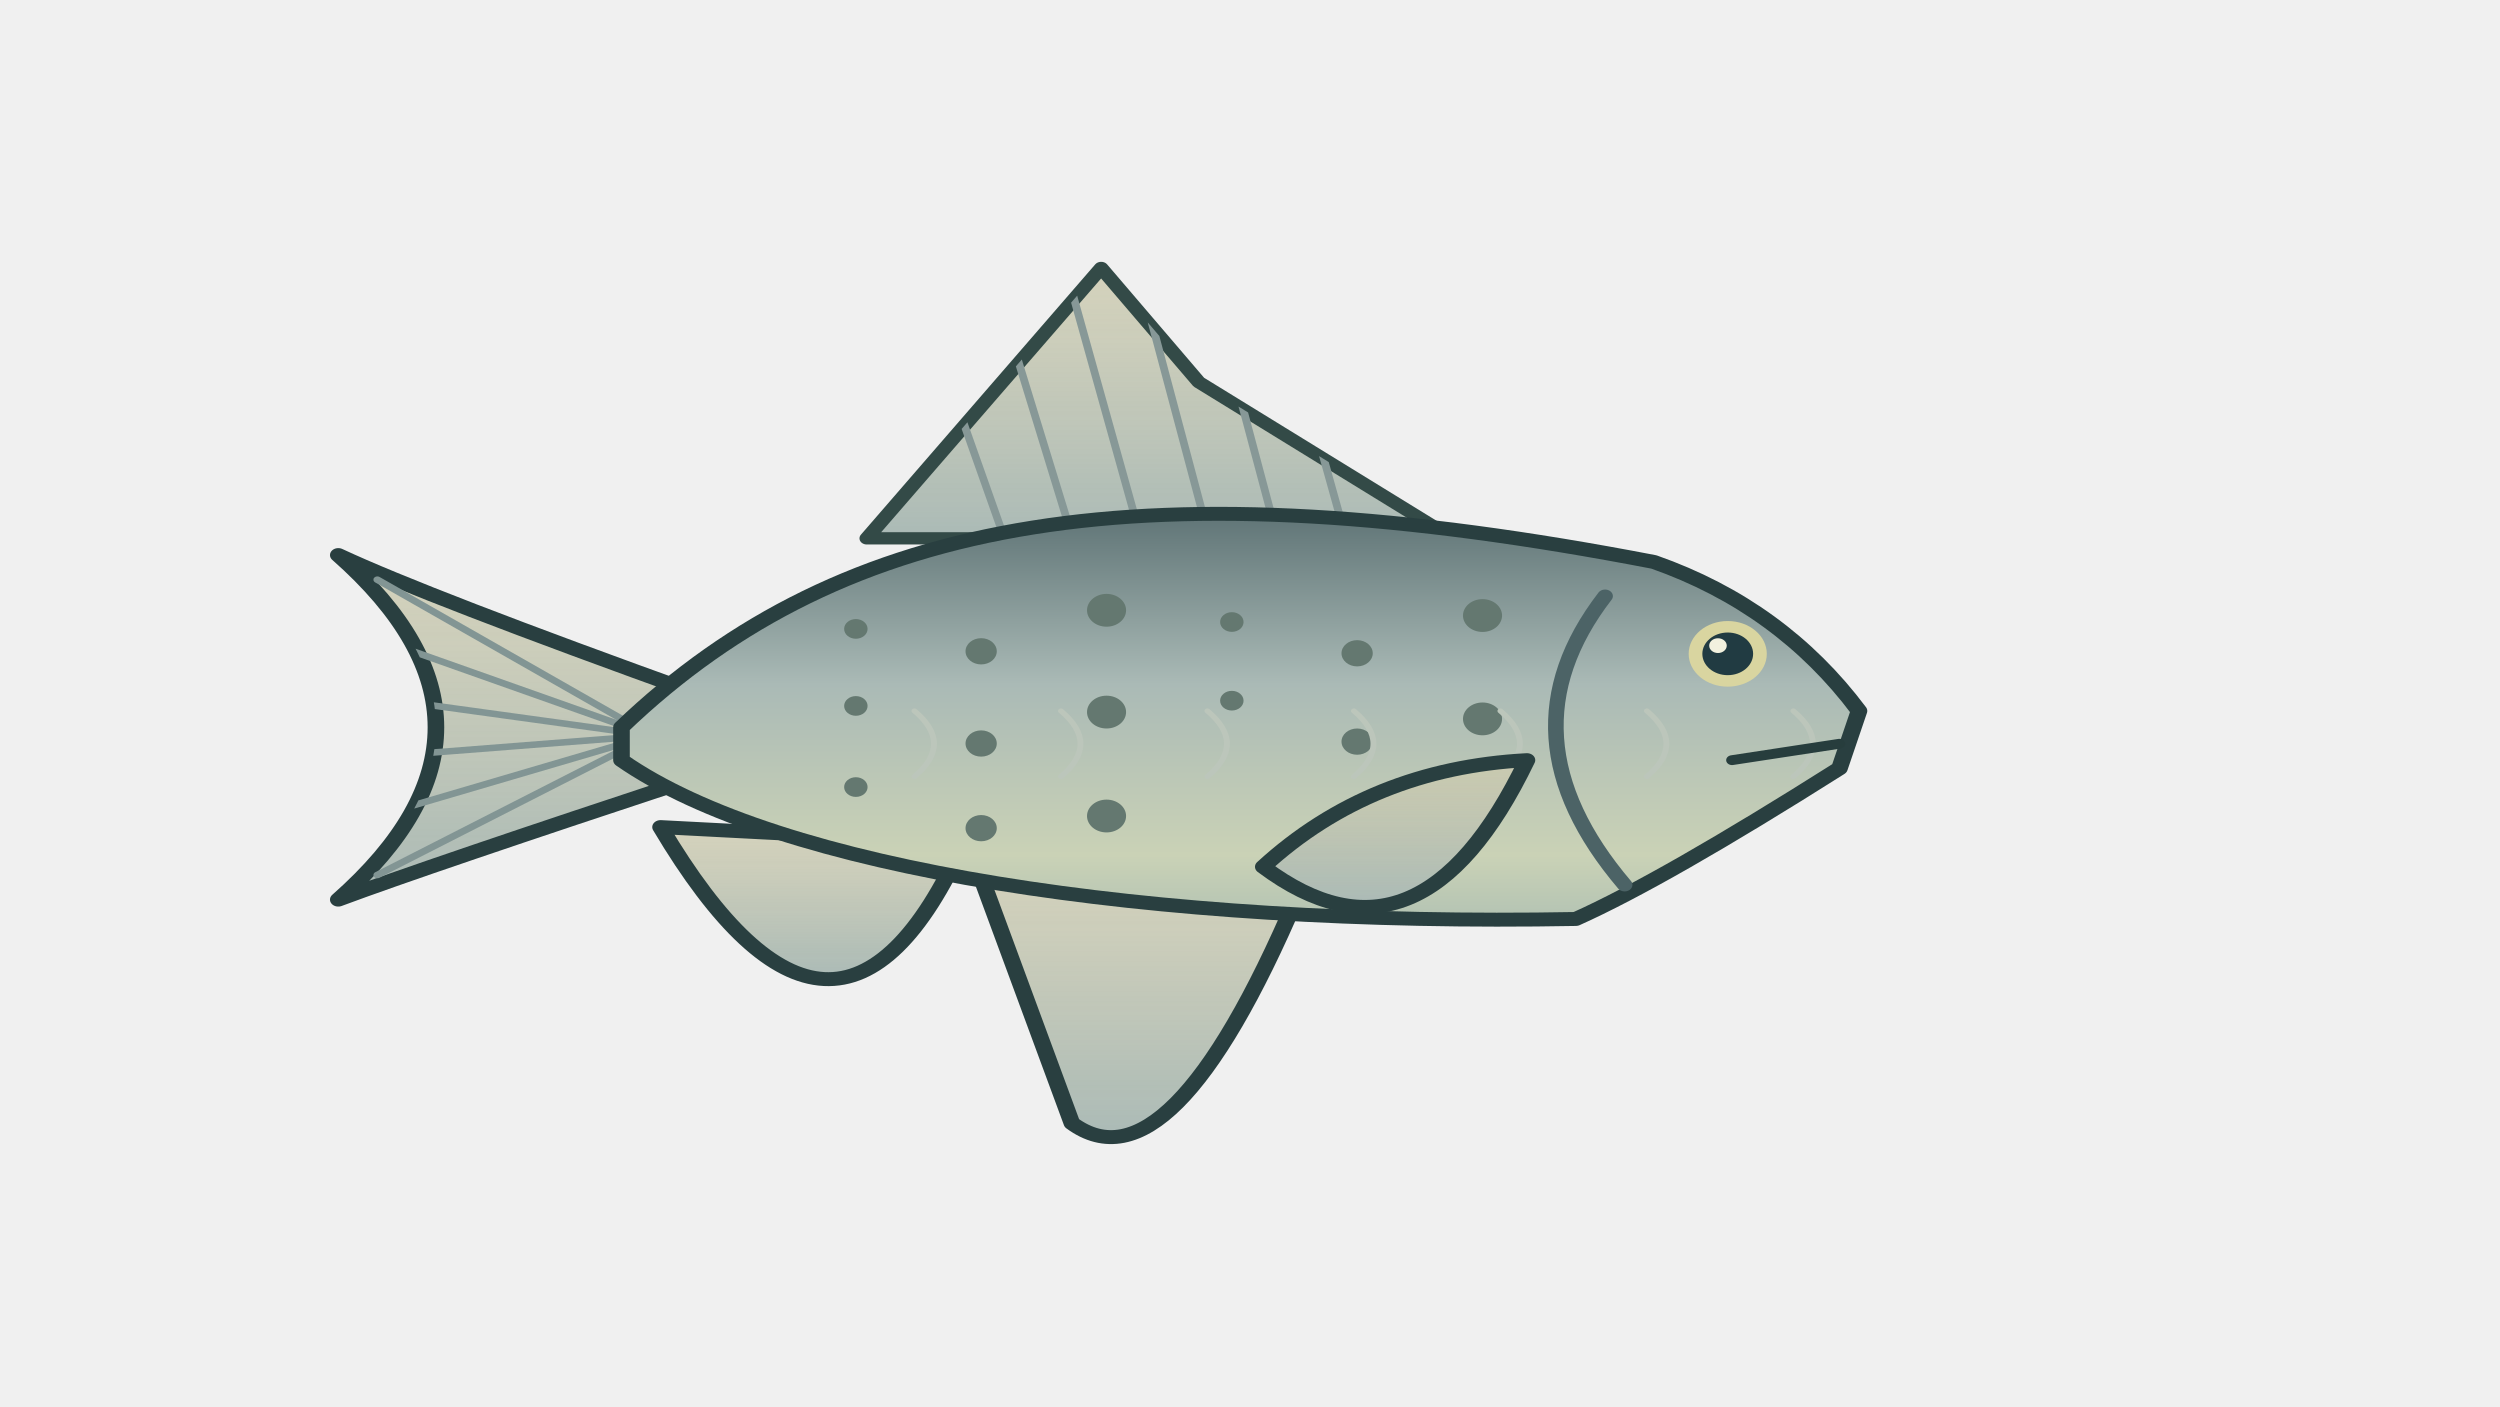
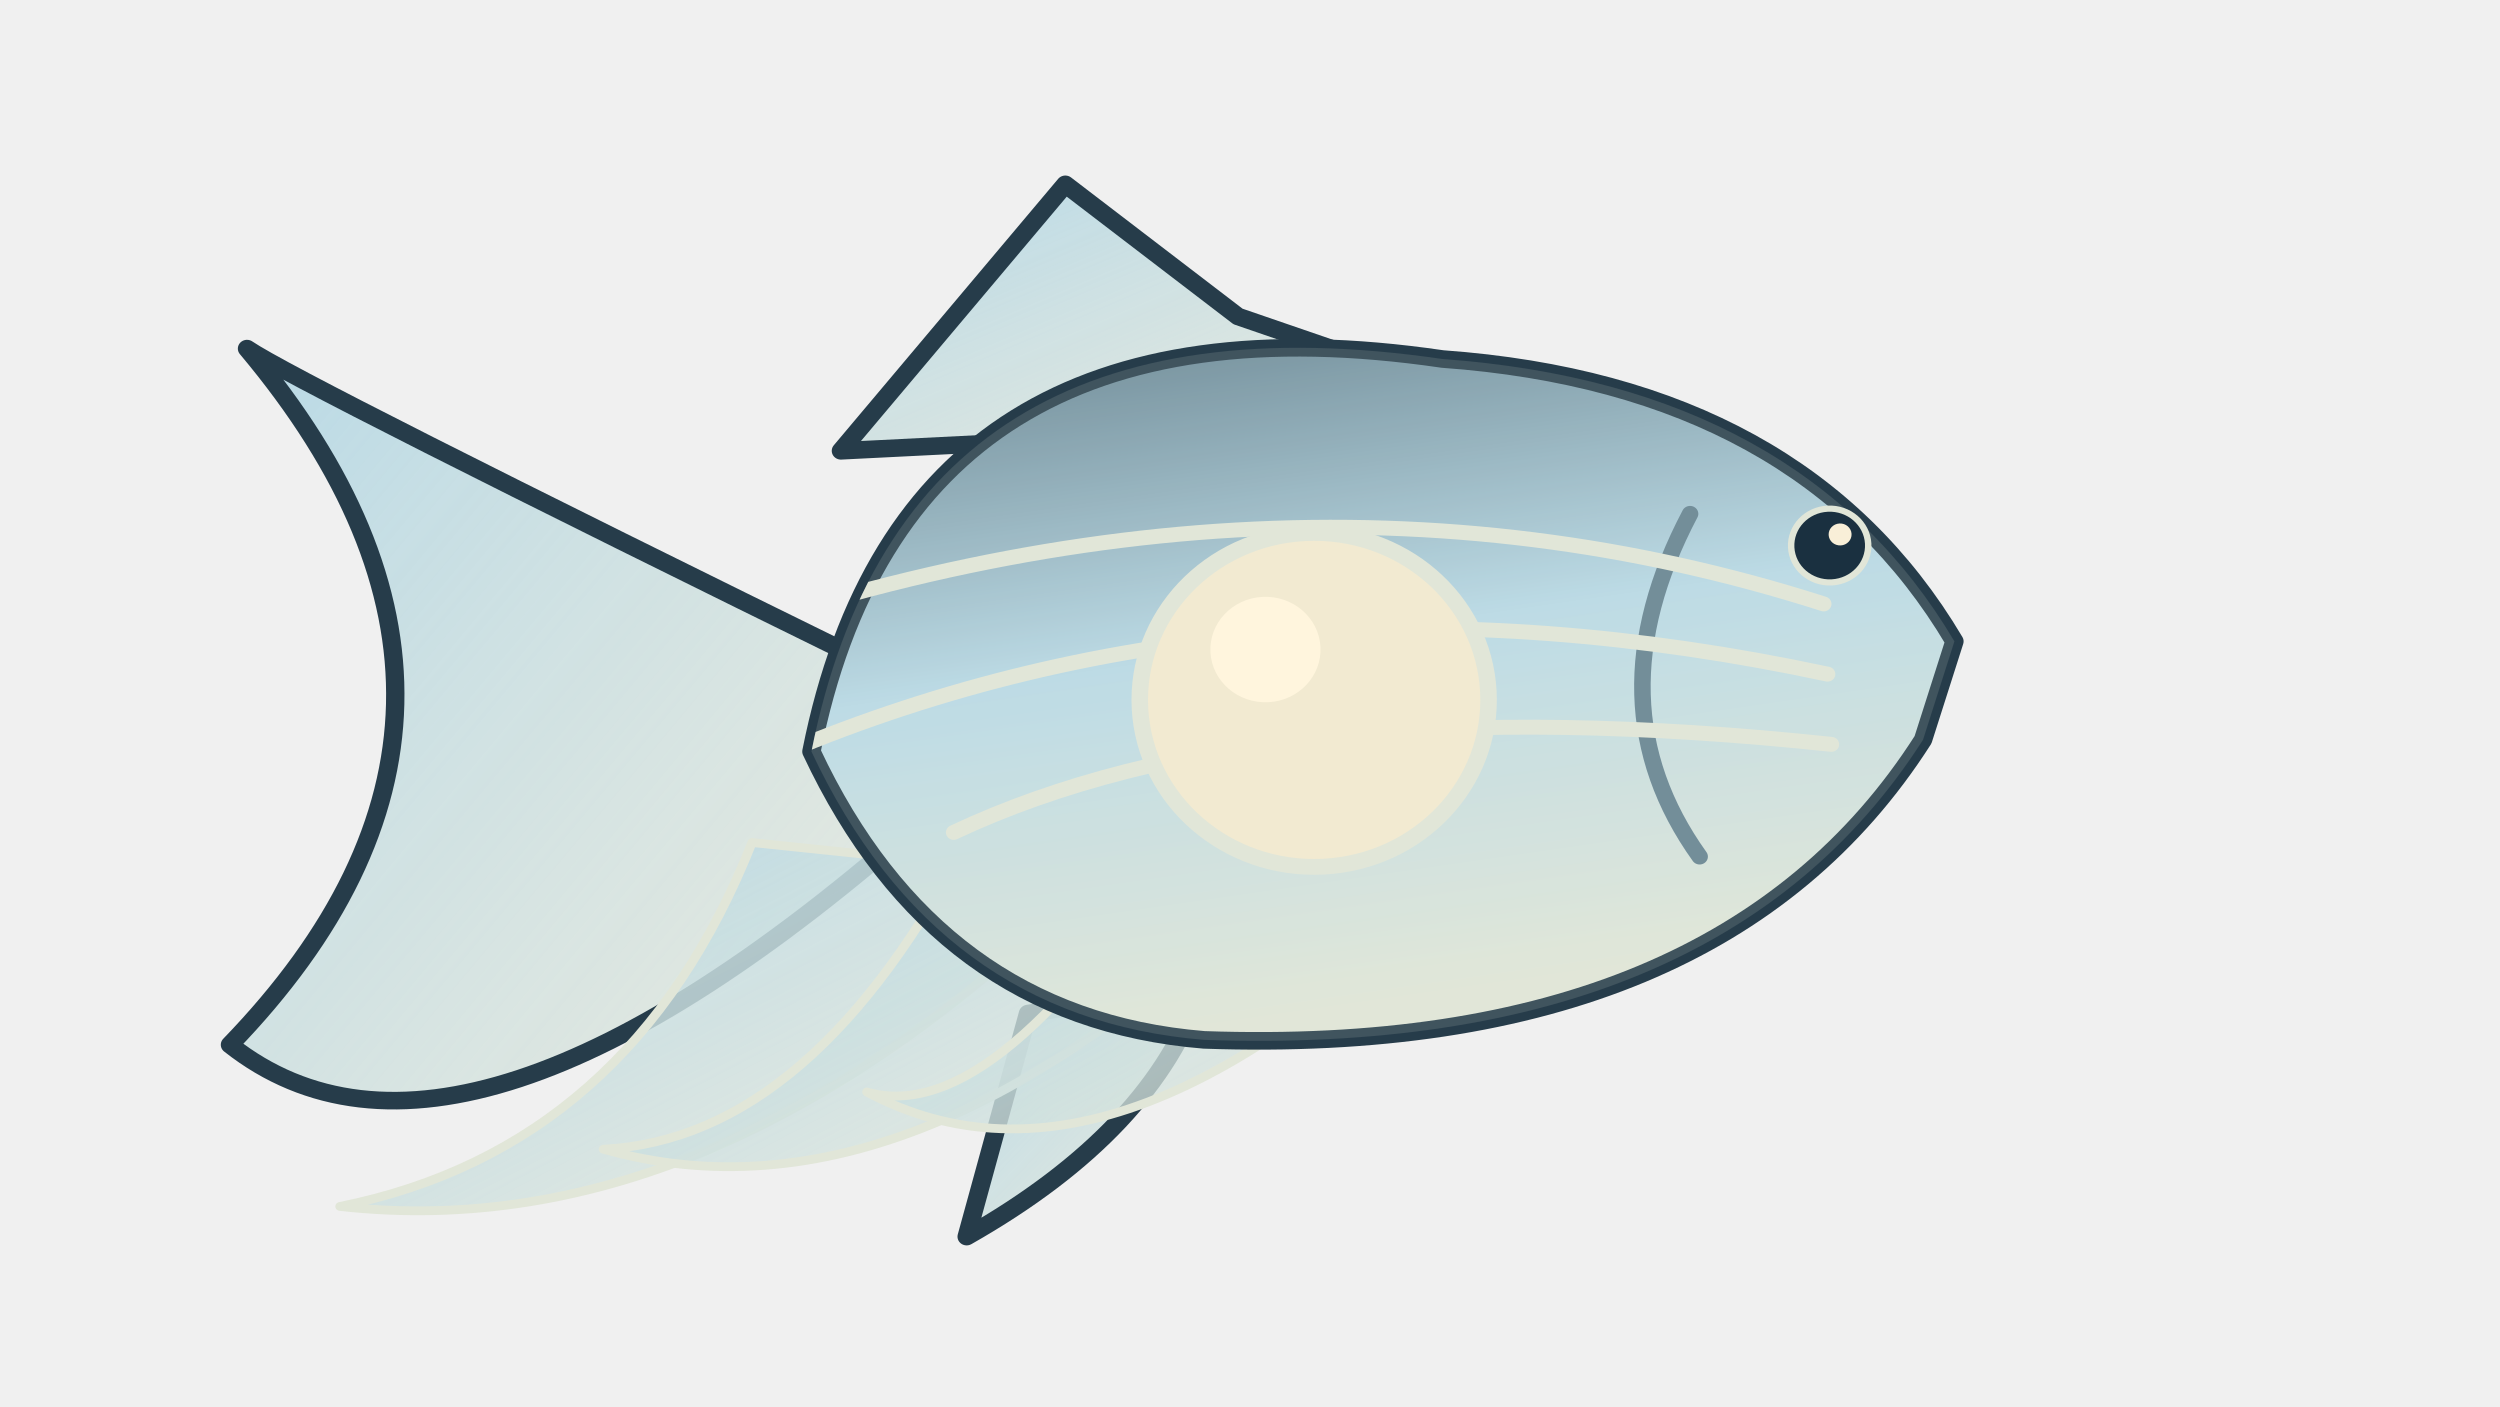
<svg xmlns="http://www.w3.org/2000/svg" width="256" height="144" viewBox="0 0 256 144">
  <defs>
-     <linearGradient id="body" x1="0" y1="0" x2="0" y2="1">
-       <stop stop-color="#5f7476" />
-       <stop offset=".42" stop-color="#aabab6" />
-       <stop offset=".84" stop-color="#cad2b6" />
-       <stop offset="1" stop-color="#b3c3b3" />
+     <linearGradient id="body" x1="0" y1="0" x2=".15" y2="1">
+       <stop stop-color="#617f8f" />
+       <stop offset=".48" stop-color="#b7d9e7" />
+       <stop offset="1" stop-color="#e1e6d8" />
    </linearGradient>
-     <linearGradient id="fin" x1="0" y1="1" x2="0" y2="0">
-       <stop stop-color="#aabab6" />
-       <stop offset="1" stop-color="#cecbae" stop-opacity=".78" />
+     <linearGradient id="fin" x1="0" y1="0" x2="1" y2="1">
+       <stop stop-color="#b7d9e7" />
+       <stop offset="1" stop-color="#e1e6d8" stop-opacity=".65" />
    </linearGradient>
-     <clipPath id="bodyclip">
-       <path d="M 63.64 72 C 86.64 45.76 117.76 40.00 169.36 51.84 Q 182.36 57.28 190.36 70.00 L 188.36 77.00 Q 170.36 90.56 161.36 95.36 C 117.76 96.32 79.64 89.28 63.64 76 Z" />
+   </defs>
+   <defs>
+     <clipPath id="clip">
+       <path d="M80 75 Q93 22 151 34 Q190 39 205 69 L201 80 Q177 115 121 110 Q92 106 80 75Z" fill="#fff" stroke="none" stroke-width="0" stroke-linejoin="round" stroke-linecap="round" />
    </clipPath>
  </defs>
-   <g transform="translate(0 14) scale(1 .84)">
-     <defs>
-       <clipPath id="tailclip">
-         <path d="M 71.64 68 Q 43.64 56 34.64 51 Q 54.64 72 34.64 93 Q 43.64 89 71.64 78 Z" fill="#fff" stroke="none" stroke-width="0" stroke-linejoin="round" stroke-linecap="round" />
-       </clipPath>
-     </defs>
-     <path d="M 71.64 68 Q 43.64 56 34.64 51 Q 54.64 72 34.64 93 Q 43.64 89 71.64 78 Z" fill="url(#fin)" stroke="#293f40" stroke-width="1.7" stroke-linejoin="round" stroke-linecap="round" />
-     <defs>
-       <clipPath id="dorsalclip">
-         <path d="M88.76 48.96 L112.76 16.00 L122.76 29.92 L148.76 48.96Z" fill="#fff" stroke="none" stroke-width="0" stroke-linejoin="round" stroke-linecap="round" />
-       </clipPath>
-     </defs>
-     <path d="M88.76 48.96 L112.76 16.00 L122.76 29.92 L148.76 48.96Z" fill="url(#fin)" stroke="#334a47" stroke-width="1.5" stroke-linejoin="round" stroke-linecap="round" />
-     <path d="M 132.76 92.80 Q 119.76 129.00 109.76 120.25 L 99.76 88.00 Z" fill="url(#fin)" stroke="#293f40" stroke-width="1.7" stroke-linejoin="round" stroke-linecap="round" />
-     <path d="M 98.64 86.08 Q 85.64 120.25 67.64 84.16 Z" fill="url(#fin)" stroke="#293f40" stroke-width="1.7" stroke-linejoin="round" stroke-linecap="round" />
-     <path d="M 66.64 73 L 38.64 54.00" fill="none" stroke="#829594" stroke-width="0.8" stroke-linejoin="round" stroke-linecap="round" clip-path="url(#tailclip)" />
-     <path d="M 66.64 73 L 38.64 61.20" fill="none" stroke="#829594" stroke-width="0.8" stroke-linejoin="round" stroke-linecap="round" clip-path="url(#tailclip)" />
-     <path d="M 66.64 73 L 38.64 68.40" fill="none" stroke="#829594" stroke-width="0.8" stroke-linejoin="round" stroke-linecap="round" clip-path="url(#tailclip)" />
-     <path d="M 66.64 73 L 38.64 75.60" fill="none" stroke="#829594" stroke-width="0.8" stroke-linejoin="round" stroke-linecap="round" clip-path="url(#tailclip)" />
-     <path d="M 66.64 73 L 38.64 82.80" fill="none" stroke="#829594" stroke-width="0.8" stroke-linejoin="round" stroke-linecap="round" clip-path="url(#tailclip)" />
-     <path d="M 66.64 73 L 38.64 90.00" fill="none" stroke="#829594" stroke-width="0.8" stroke-linejoin="round" stroke-linecap="round" clip-path="url(#tailclip)" />
-     <path d="M 102.76 48.64 L 95.76 25.10" fill="none" stroke="#879897" stroke-width="0.8" stroke-linejoin="round" stroke-linecap="round" clip-path="url(#dorsalclip)" />
-     <path d="M 109.76 48.64 L 102.76 21.49" fill="none" stroke="#879897" stroke-width="0.8" stroke-linejoin="round" stroke-linecap="round" clip-path="url(#dorsalclip)" />
-     <path d="M 116.76 48.64 L 109.76 18.81" fill="none" stroke="#879897" stroke-width="0.8" stroke-linejoin="round" stroke-linecap="round" clip-path="url(#dorsalclip)" />
-     <path d="M 123.76 48.64 L 116.76 17.38" fill="none" stroke="#879897" stroke-width="0.8" stroke-linejoin="round" stroke-linecap="round" clip-path="url(#dorsalclip)" />
-     <path d="M 130.76 48.64 L 123.76 17.38" fill="none" stroke="#879897" stroke-width="0.8" stroke-linejoin="round" stroke-linecap="round" clip-path="url(#dorsalclip)" />
-     <path d="M 137.76 48.64 L 130.76 18.81" fill="none" stroke="#879897" stroke-width="0.8" stroke-linejoin="round" stroke-linecap="round" clip-path="url(#dorsalclip)" />
-     <path d="M 63.64 72 C 86.64 45.76 117.76 40.00 169.36 51.84 Q 182.36 57.28 190.36 70.00 L 188.36 77.00 Q 170.36 90.56 161.36 95.36 C 117.76 96.32 79.64 89.28 63.64 76 Z" fill="url(#body)" stroke="#293f40" stroke-width="1.7" stroke-linejoin="round" stroke-linecap="round" />
-     <g clip-path="url(#bodyclip)">
-       <circle cx="87.64" cy="60.00" r="1.20" fill="#647870" />
-       <circle cx="100.47" cy="62.73" r="1.60" fill="#647870" />
-       <circle cx="113.31" cy="57.73" r="2.00" fill="#647870" />
-       <circle cx="126.14" cy="59.16" r="1.20" fill="#647870" />
-       <circle cx="138.97" cy="62.97" r="1.60" fill="#647870" />
-       <circle cx="151.81" cy="58.37" r="2.00" fill="#647870" />
-       <circle cx="87.64" cy="69.39" r="1.20" fill="#647870" />
-       <circle cx="100.47" cy="73.97" r="1.60" fill="#647870" />
-       <circle cx="113.31" cy="70.14" r="2.00" fill="#647870" />
-       <circle cx="126.14" cy="68.75" r="1.20" fill="#647870" />
-       <circle cx="138.97" cy="73.74" r="1.60" fill="#647870" />
-       <circle cx="151.81" cy="70.97" r="2.00" fill="#647870" />
-       <circle cx="87.64" cy="79.28" r="1.20" fill="#647870" />
-       <circle cx="100.47" cy="84.29" r="1.60" fill="#647870" />
-       <circle cx="113.31" cy="82.81" r="2.00" fill="#647870" />
-       <path d="M 93.64 70 q 4 4 0 8" fill="none" stroke="#bcc6bb" stroke-width="0.6" stroke-linejoin="round" stroke-linecap="round" />
-       <path d="M 108.64 70 q 4 4 0 8" fill="none" stroke="#bcc6bb" stroke-width="0.6" stroke-linejoin="round" stroke-linecap="round" />
-       <path d="M 123.64 70 q 4 4 0 8" fill="none" stroke="#bcc6bb" stroke-width="0.6" stroke-linejoin="round" stroke-linecap="round" />
-       <path d="M 138.64 70 q 4 4 0 8" fill="none" stroke="#bcc6bb" stroke-width="0.6" stroke-linejoin="round" stroke-linecap="round" />
-       <path d="M 153.64 70 q 4 4 0 8" fill="none" stroke="#bcc6bb" stroke-width="0.6" stroke-linejoin="round" stroke-linecap="round" />
-       <path d="M 168.64 70 q 4 4 0 8" fill="none" stroke="#bcc6bb" stroke-width="0.6" stroke-linejoin="round" stroke-linecap="round" />
-       <path d="M 183.64 70 q 4 4 0 8" fill="none" stroke="#bcc6bb" stroke-width="0.6" stroke-linejoin="round" stroke-linecap="round" />
-       <path d="M 198.64 70 q 4 4 0 8" fill="none" stroke="#bcc6bb" stroke-width="0.6" stroke-linejoin="round" stroke-linecap="round" />
-     </g>
-     <path d="M 164.36 56.00 Q 153.36 73 166.36 91.20" fill="none" stroke="#4c6366" stroke-width="1.6" stroke-linejoin="round" stroke-linecap="round" />
-     <path d="M 156.36 76 Q 145.36 103.25 129.36 89 Q 140.36 77 156.36 76Z" fill="url(#fin)" stroke="#293f40" stroke-width="1.7" stroke-linejoin="round" stroke-linecap="round" />
-     <path d="M 188.36 74 l -11 2" fill="none" stroke="#273d3d" stroke-width="1.2" stroke-linejoin="round" stroke-linecap="round" />
-     <circle cx="176.92" cy="63.04" r="4.00" fill="#d9d5a0" />
-     <circle cx="176.92" cy="63.04" r="2.60" fill="#213b42" />
-     <circle cx="175.92" cy="62.04" r="0.90" fill="#f2f1df" />
+   <g transform="translate(128 72) scale(.94 .90) rotate(-3) translate(-128 -72)">
+     <path d="M88 66 Q26 30 21 26 Q52 69 15 105 Q39 127 92 83Z" fill="url(#fin)" stroke="#263c4a" stroke-width="2" stroke-linejoin="round" stroke-linecap="round" />
+     <path d="M85.00 41.00 L111.00 12.00 L129.00 28.00 L160.00 41.00 Z" fill="url(#fin)" stroke="#263c4a" stroke-width="2" stroke-linejoin="round" stroke-linecap="round" />
+     <path d="M121 104 Q115 120 94 131 L102 106Z" fill="url(#fin)" stroke="#263c4a" stroke-width="2" stroke-linejoin="round" stroke-linecap="round" />
+     <path d="M73 85 Q58 119 26 124 Q67 131 110 91Z" fill="url(#fin)" stroke="#e1e6d8" stroke-width="1" stroke-linejoin="round" stroke-linecap="round" />
+     <path d="M97 85 Q78 119 55 119 Q89 131 131 91Z" fill="url(#fin)" stroke="#e1e6d8" stroke-width="1" stroke-linejoin="round" stroke-linecap="round" />
+     <path d="M121 85 Q98 119 84 114 Q111 131 152 91Z" fill="url(#fin)" stroke="#e1e6d8" stroke-width="1" stroke-linejoin="round" stroke-linecap="round" />
+     <path d="M80 75 Q93 22 151 34 Q190 39 205 69 L201 80 Q177 115 121 110 Q92 106 80 75Z" fill="url(#body)" stroke="#263c4a" stroke-width="2" stroke-linejoin="round" stroke-linecap="round" />
+     <path d="M177 53 Q165 74 176 92" fill="none" stroke="#617f8f" stroke-width="1.8" stroke-linejoin="round" stroke-linecap="round" />
+     <path d="M80 75 Q93 22 151 34 Q190 39 205 69 L201 80 Q177 115 121 110 Q92 106 80 75Z" fill="#e1e6d8" stroke="none" stroke-width="0" stroke-linejoin="round" stroke-linecap="round" opacity=".14" />
+     <path d="M59 65 Q130 40 191 64" fill="none" stroke="#e1e6d8" stroke-width="1.7" stroke-linejoin="round" stroke-linecap="round" clip-path="url(#clip)" />
+     <path d="M77 75 Q130 55 191 72" fill="none" stroke="#e1e6d8" stroke-width="1.7" stroke-linejoin="round" stroke-linecap="round" clip-path="url(#clip)" />
+     <path d="M95 85 Q130 70 191 80" fill="none" stroke="#e1e6d8" stroke-width="1.7" stroke-linejoin="round" stroke-linecap="round" clip-path="url(#clip)" />
+     <circle cx="135.00" cy="72.00" r="19.00" fill="#f2ead1" stroke="#e1e6d8" stroke-width="1.8" />
+     <circle cx="130.00" cy="66.00" r="6.00" fill="#fff5dd" stroke="none" stroke-width="0" />
+     <circle cx="192.00" cy="57.40" r="4.20" fill="#1a3040" stroke="#e1e6d8" stroke-width="0.7" />
+     <circle cx="193.20" cy="56.20" r="1.25" fill="#f9efd8" stroke="none" stroke-width="0" />
  </g>
</svg>
